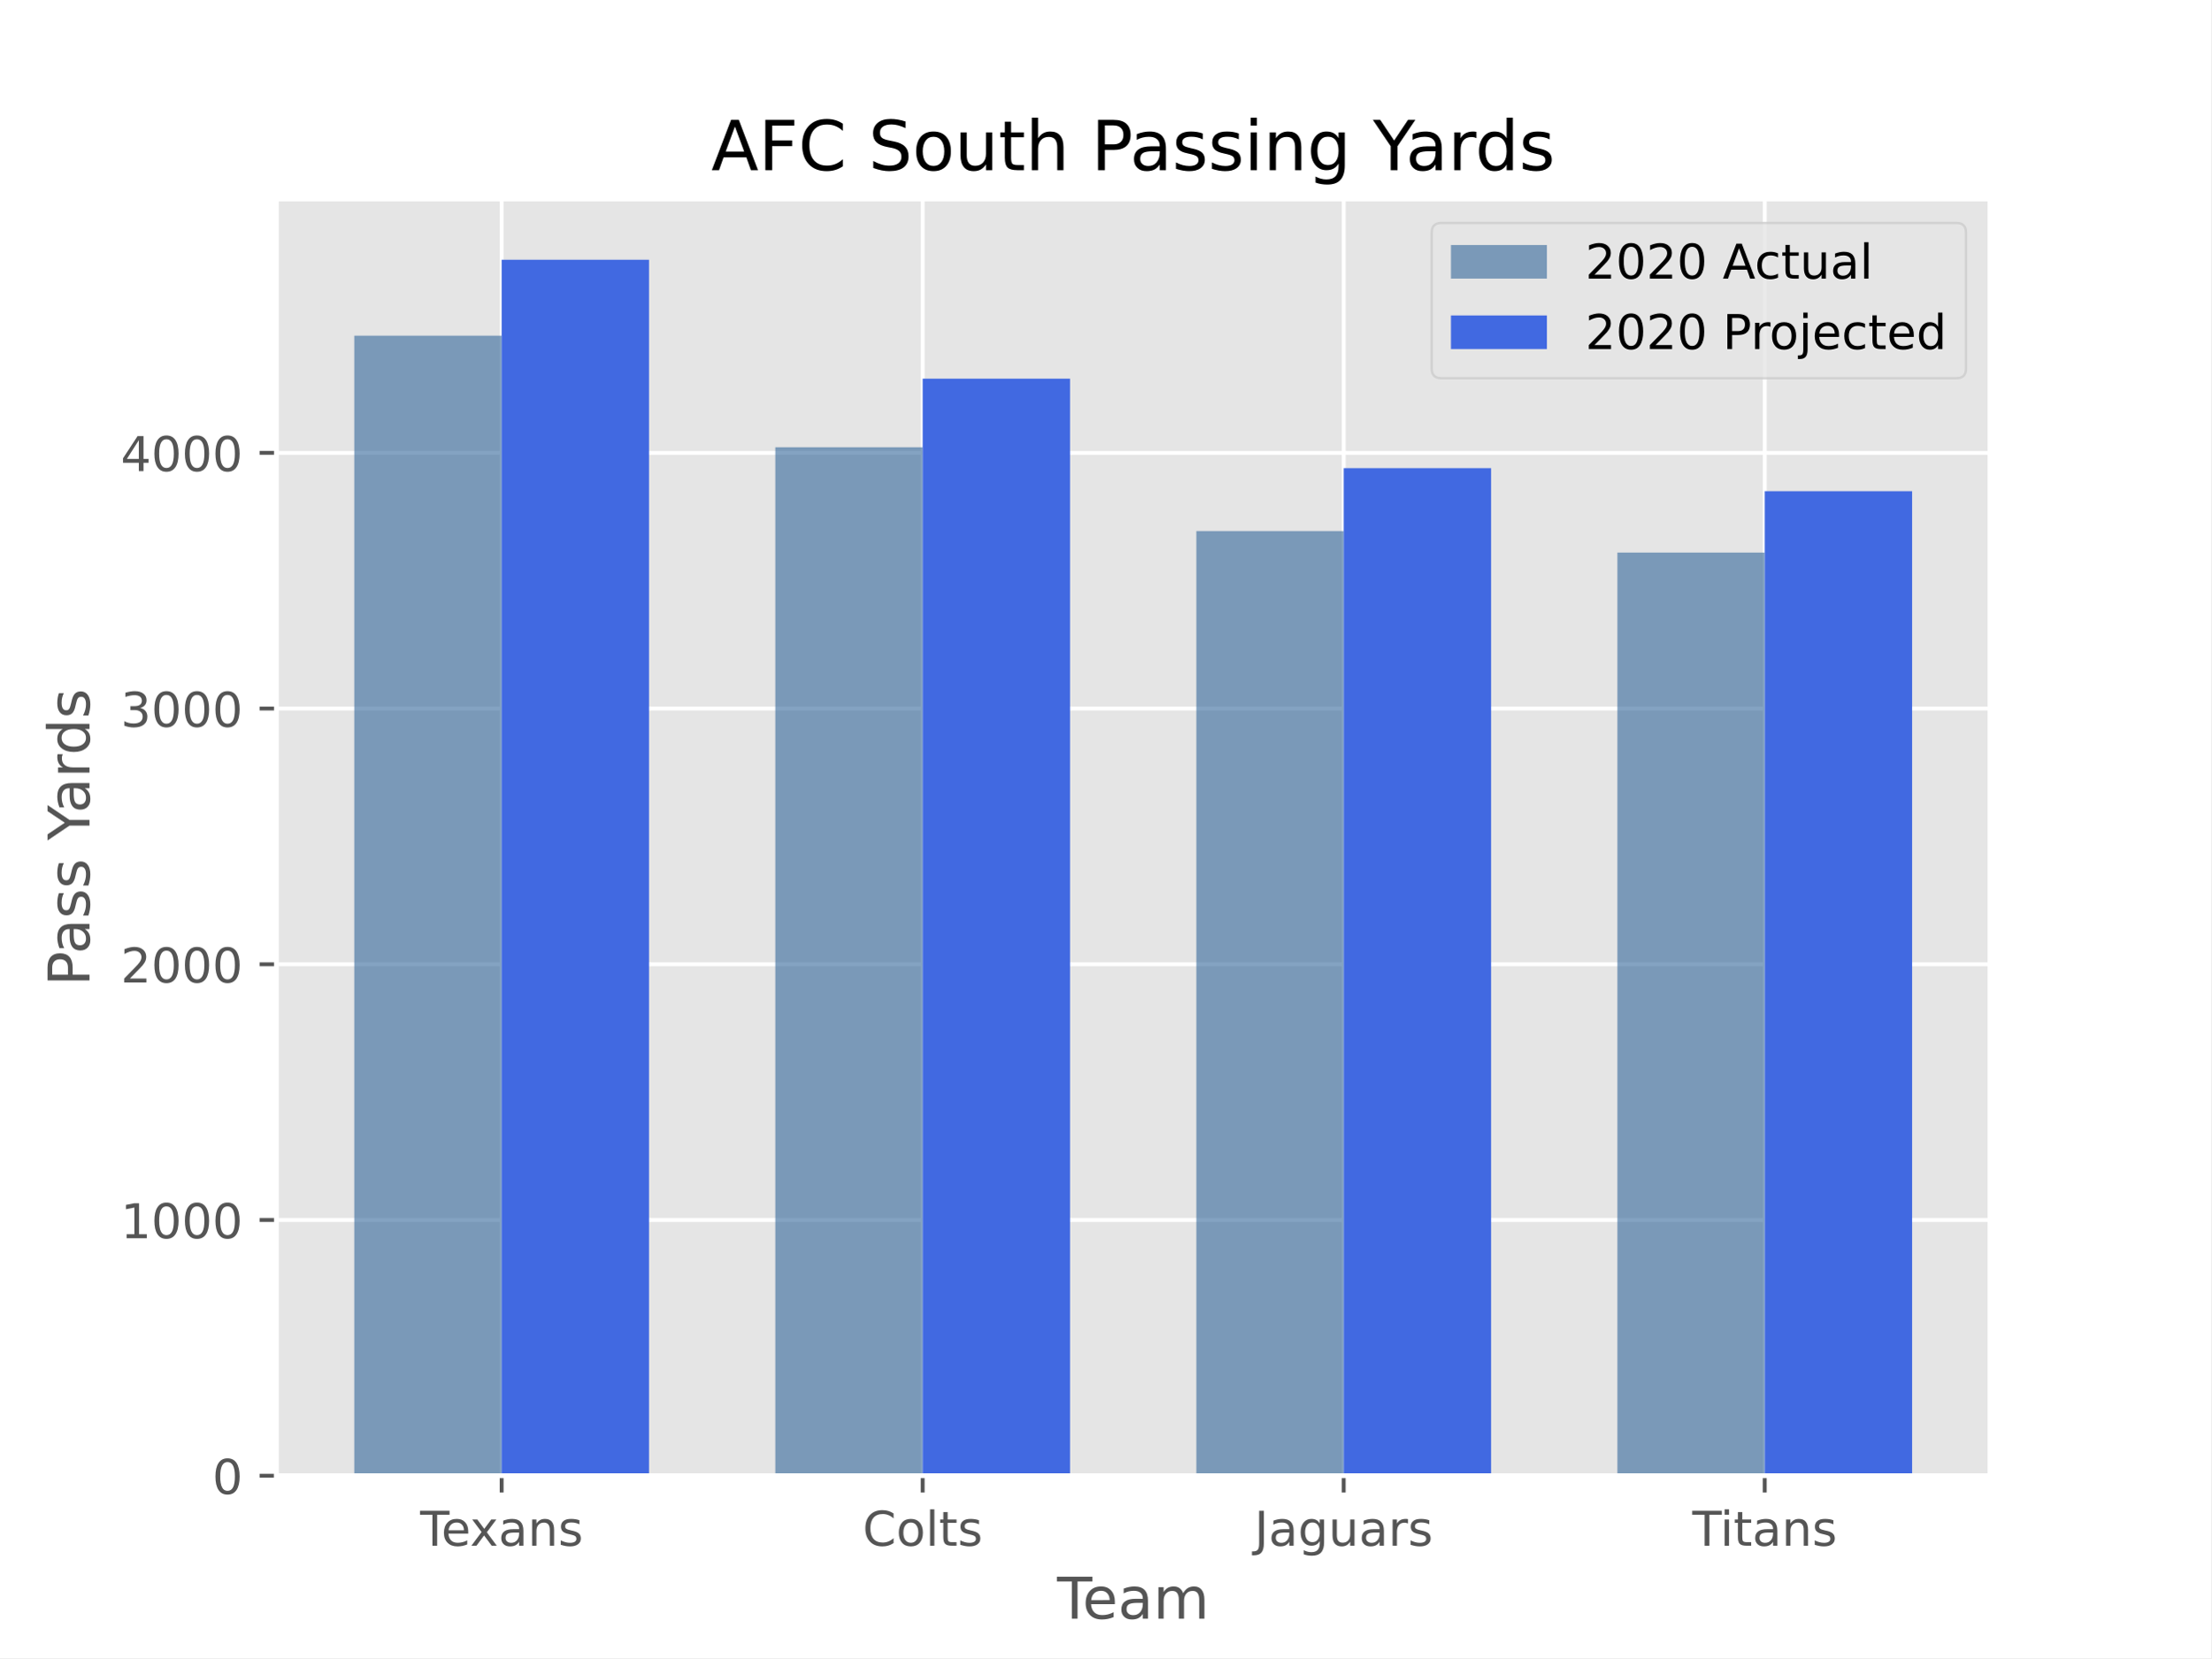
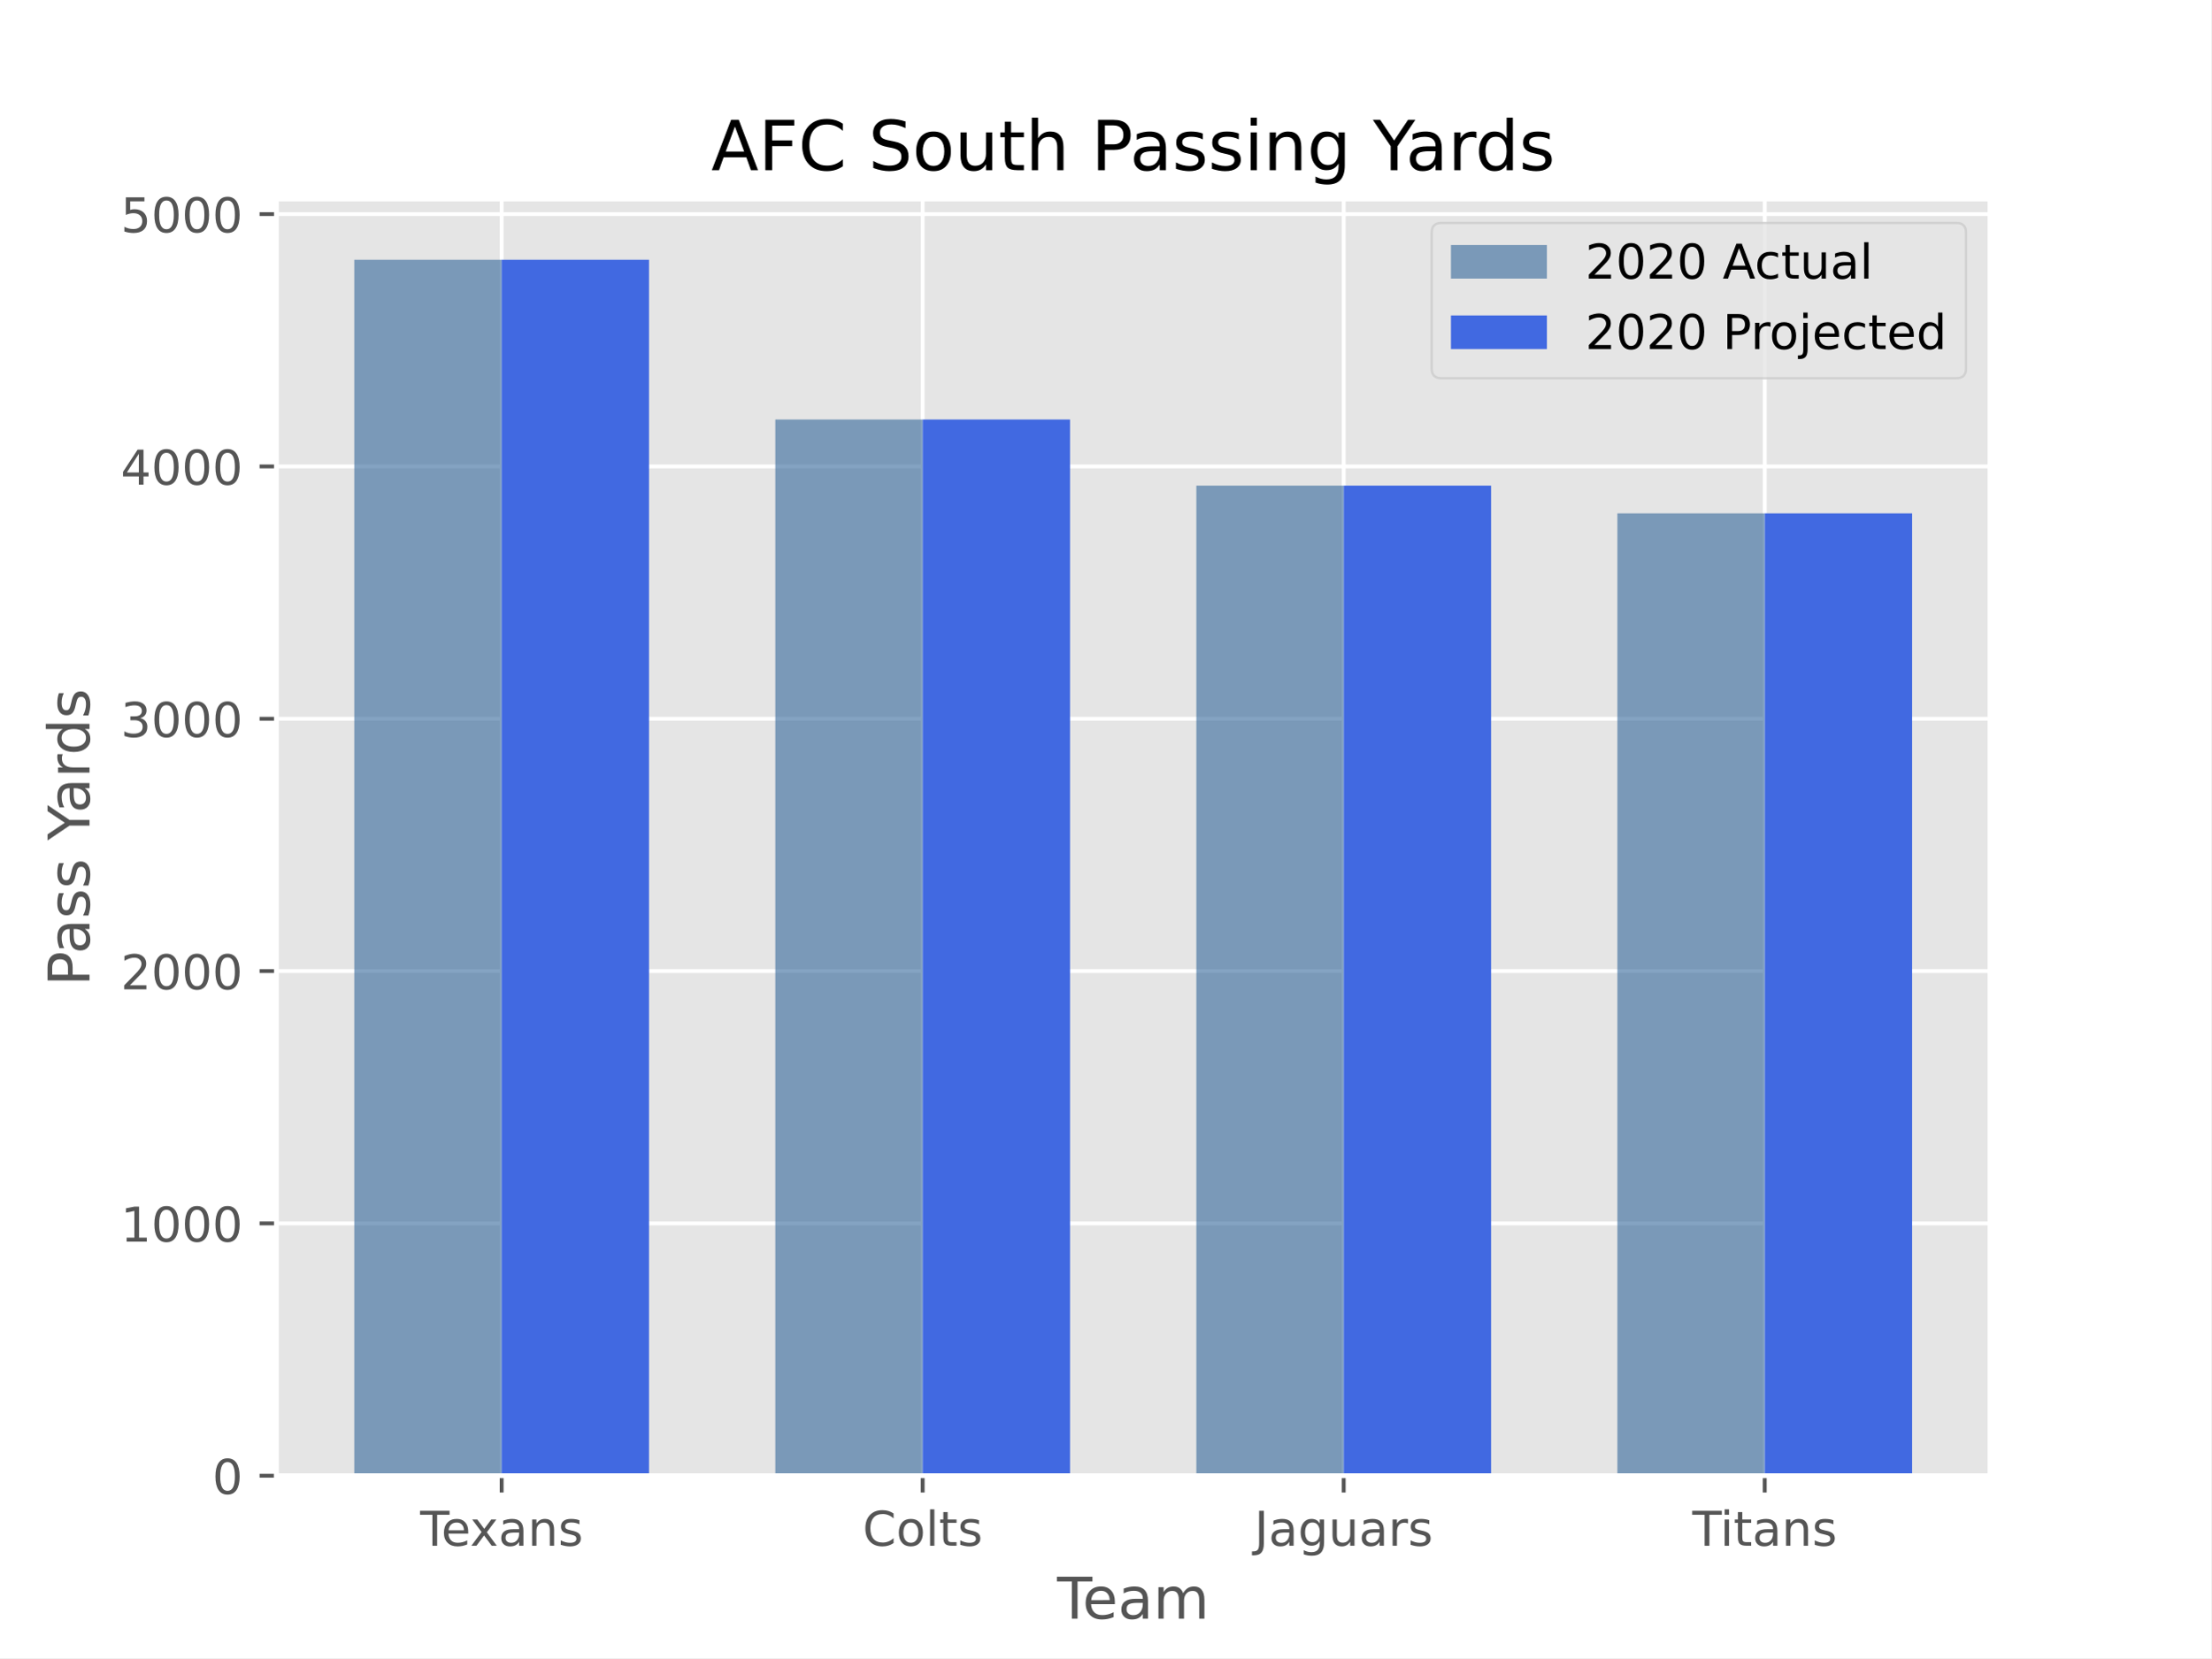
<svg xmlns="http://www.w3.org/2000/svg" xmlns:xlink="http://www.w3.org/1999/xlink" height="345.6pt" version="1.1" viewBox="0 0 460.8 345.6" width="460.8pt">
  <defs>
    <style type="text/css">*{stroke-linecap:butt;stroke-linejoin:round;}</style>
  </defs>
  <g id="figure_1">
    <g id="patch_1">
      <path d="M 0 345.6  L 460.8 345.6  L 460.8 0  L 0 0  z " style="fill:#ffffff;" />
    </g>
    <g id="axes_1">
      <g id="patch_2">
        <path d="M 57.6 307.584  L 414.72 307.584  L 414.72 41.472  L 57.6 41.472  z " style="fill:#e5e5e5;" />
      </g>
      <g id="matplotlib.axis_1">
        <g id="xtick_1">
          <g id="line2d_1">
-             <path clip-path="url(#pc37e75ff51)" d="M 104.543 307.584  L 104.543 41.472  " style="fill:none;stroke:#ffffff;stroke-linecap:square;stroke-width:0.8;" />
+             <path clip-path="url(#pce97874215)" d="M 104.543 307.584  L 104.543 41.472  " style="fill:none;stroke:#ffffff;stroke-linecap:square;stroke-width:0.8;" />
          </g>
          <g id="line2d_2">
            <defs>
-               <path d="M 0 0  L 0 3.5  " id="m48985dc9bf" style="stroke:#555555;stroke-width:0.8;" />
-             </defs>
-             <g>
-               <use style="fill:#555555;stroke:#555555;stroke-width:0.8;" x="104.543" xlink:href="#m48985dc9bf" y="307.584" />
+               <path d="M 0 0  L 0 3.5  " id="m1708b706c2" style="stroke:#555555;stroke-width:0.8;" />
+             </defs>
+             <g>
+               <use style="fill:#555555;stroke:#555555;stroke-width:0.8;" x="104.543" xlink:href="#m1708b706c2" y="307.584" />
            </g>
          </g>
          <g id="text_1">
            <g style="fill:#555555;" transform="translate(87.55345 322.1824)scale(0.1 -0.1)">
              <defs>
                <path d="M -0.297 72.906  L 61.375 72.906  L 61.375 64.594  L 35.5 64.594  L 35.5 0  L 25.594 0  L 25.594 64.594  L -0.297 64.594  z " id="DejaVuSans-84" />
                <path d="M 56.203 29.594  L 56.203 25.203  L 14.891 25.203  Q 15.484 15.922 20.484 11.062  Q 25.484 6.203 34.422 6.203  Q 39.594 6.203 44.453 7.469  Q 49.312 8.734 54.109 11.281  L 54.109 2.781  Q 49.266 0.734 44.188 -0.344  Q 39.109 -1.422 33.891 -1.422  Q 20.797 -1.422 13.156 6.188  Q 5.516 13.812 5.516 26.812  Q 5.516 40.234 12.766 48.109  Q 20.016 56 32.328 56  Q 43.359 56 49.781 48.891  Q 56.203 41.797 56.203 29.594  z M 47.219 32.234  Q 47.125 39.594 43.094 43.984  Q 39.062 48.391 32.422 48.391  Q 24.906 48.391 20.391 44.141  Q 15.875 39.891 15.188 32.172  z " id="DejaVuSans-101" />
                <path d="M 54.891 54.688  L 35.109 28.078  L 55.906 0  L 45.312 0  L 29.391 21.484  L 13.484 0  L 2.875 0  L 24.125 28.609  L 4.688 54.688  L 15.281 54.688  L 29.781 35.203  L 44.281 54.688  z " id="DejaVuSans-120" />
                <path d="M 34.281 27.484  Q 23.391 27.484 19.188 25  Q 14.984 22.516 14.984 16.5  Q 14.984 11.719 18.141 8.906  Q 21.297 6.109 26.703 6.109  Q 34.188 6.109 38.703 11.406  Q 43.219 16.703 43.219 25.484  L 43.219 27.484  z M 52.203 31.203  L 52.203 0  L 43.219 0  L 43.219 8.297  Q 40.141 3.328 35.547 0.953  Q 30.953 -1.422 24.312 -1.422  Q 15.922 -1.422 10.953 3.297  Q 6 8.016 6 15.922  Q 6 25.141 12.172 29.828  Q 18.359 34.516 30.609 34.516  L 43.219 34.516  L 43.219 35.406  Q 43.219 41.609 39.141 45  Q 35.062 48.391 27.688 48.391  Q 23 48.391 18.547 47.266  Q 14.109 46.141 10.016 43.891  L 10.016 52.203  Q 14.938 54.109 19.578 55.047  Q 24.219 56 28.609 56  Q 40.484 56 46.344 49.844  Q 52.203 43.703 52.203 31.203  z " id="DejaVuSans-97" />
                <path d="M 54.891 33.016  L 54.891 0  L 45.906 0  L 45.906 32.719  Q 45.906 40.484 42.875 44.328  Q 39.844 48.188 33.797 48.188  Q 26.516 48.188 22.312 43.547  Q 18.109 38.922 18.109 30.906  L 18.109 0  L 9.078 0  L 9.078 54.688  L 18.109 54.688  L 18.109 46.188  Q 21.344 51.125 25.703 53.562  Q 30.078 56 35.797 56  Q 45.219 56 50.047 50.172  Q 54.891 44.344 54.891 33.016  z " id="DejaVuSans-110" />
                <path d="M 44.281 53.078  L 44.281 44.578  Q 40.484 46.531 36.375 47.5  Q 32.281 48.484 27.875 48.484  Q 21.188 48.484 17.844 46.438  Q 14.5 44.391 14.5 40.281  Q 14.5 37.156 16.891 35.375  Q 19.281 33.594 26.516 31.984  L 29.594 31.297  Q 39.156 29.25 43.188 25.516  Q 47.219 21.781 47.219 15.094  Q 47.219 7.469 41.188 3.016  Q 35.156 -1.422 24.609 -1.422  Q 20.219 -1.422 15.453 -0.562  Q 10.688 0.297 5.422 2  L 5.422 11.281  Q 10.406 8.688 15.234 7.391  Q 20.062 6.109 24.812 6.109  Q 31.156 6.109 34.562 8.281  Q 37.984 10.453 37.984 14.406  Q 37.984 18.062 35.516 20.016  Q 33.062 21.969 24.703 23.781  L 21.578 24.516  Q 13.234 26.266 9.516 29.906  Q 5.812 33.547 5.812 39.891  Q 5.812 47.609 11.281 51.797  Q 16.75 56 26.812 56  Q 31.781 56 36.172 55.266  Q 40.578 54.547 44.281 53.078  z " id="DejaVuSans-115" />
              </defs>
              <use xlink:href="#DejaVuSans-84" />
              <use x="44.084" xlink:href="#DejaVuSans-101" />
              <use x="103.857" xlink:href="#DejaVuSans-120" />
              <use x="163.037" xlink:href="#DejaVuSans-97" />
              <use x="224.316" xlink:href="#DejaVuSans-110" />
              <use x="287.695" xlink:href="#DejaVuSans-115" />
            </g>
          </g>
        </g>
        <g id="xtick_2">
          <g id="line2d_3">
-             <path clip-path="url(#pc37e75ff51)" d="M 192.288 307.584  L 192.288 41.472  " style="fill:none;stroke:#ffffff;stroke-linecap:square;stroke-width:0.8;" />
+             <path clip-path="url(#pce97874215)" d="M 192.288 307.584  L 192.288 41.472  " style="fill:none;stroke:#ffffff;stroke-linecap:square;stroke-width:0.8;" />
          </g>
          <g id="line2d_4">
            <g>
-               <use style="fill:#555555;stroke:#555555;stroke-width:0.8;" x="192.288" xlink:href="#m48985dc9bf" y="307.584" />
+               <use style="fill:#555555;stroke:#555555;stroke-width:0.8;" x="192.288" xlink:href="#m1708b706c2" y="307.584" />
            </g>
          </g>
          <g id="text_2">
            <g style="fill:#555555;" transform="translate(179.7831 322.1824)scale(0.1 -0.1)">
              <defs>
                <path d="M 64.406 67.281  L 64.406 56.891  Q 59.422 61.531 53.781 63.812  Q 48.141 66.109 41.797 66.109  Q 29.297 66.109 22.656 58.469  Q 16.016 50.828 16.016 36.375  Q 16.016 21.969 22.656 14.328  Q 29.297 6.688 41.797 6.688  Q 48.141 6.688 53.781 8.984  Q 59.422 11.281 64.406 15.922  L 64.406 5.609  Q 59.234 2.094 53.438 0.328  Q 47.656 -1.422 41.219 -1.422  Q 24.656 -1.422 15.125 8.703  Q 5.609 18.844 5.609 36.375  Q 5.609 53.953 15.125 64.078  Q 24.656 74.219 41.219 74.219  Q 47.75 74.219 53.531 72.484  Q 59.328 70.75 64.406 67.281  z " id="DejaVuSans-67" />
                <path d="M 30.609 48.391  Q 23.391 48.391 19.188 42.75  Q 14.984 37.109 14.984 27.297  Q 14.984 17.484 19.156 11.844  Q 23.344 6.203 30.609 6.203  Q 37.797 6.203 41.984 11.859  Q 46.188 17.531 46.188 27.297  Q 46.188 37.016 41.984 42.703  Q 37.797 48.391 30.609 48.391  z M 30.609 56  Q 42.328 56 49.016 48.375  Q 55.719 40.766 55.719 27.297  Q 55.719 13.875 49.016 6.219  Q 42.328 -1.422 30.609 -1.422  Q 18.844 -1.422 12.172 6.219  Q 5.516 13.875 5.516 27.297  Q 5.516 40.766 12.172 48.375  Q 18.844 56 30.609 56  z " id="DejaVuSans-111" />
                <path d="M 9.422 75.984  L 18.406 75.984  L 18.406 0  L 9.422 0  z " id="DejaVuSans-108" />
                <path d="M 18.312 70.219  L 18.312 54.688  L 36.812 54.688  L 36.812 47.703  L 18.312 47.703  L 18.312 18.016  Q 18.312 11.328 20.141 9.422  Q 21.969 7.516 27.594 7.516  L 36.812 7.516  L 36.812 0  L 27.594 0  Q 17.188 0 13.234 3.875  Q 9.281 7.766 9.281 18.016  L 9.281 47.703  L 2.688 47.703  L 2.688 54.688  L 9.281 54.688  L 9.281 70.219  z " id="DejaVuSans-116" />
              </defs>
              <use xlink:href="#DejaVuSans-67" />
              <use x="69.824" xlink:href="#DejaVuSans-111" />
              <use x="131.006" xlink:href="#DejaVuSans-108" />
              <use x="158.789" xlink:href="#DejaVuSans-116" />
              <use x="197.998" xlink:href="#DejaVuSans-115" />
            </g>
          </g>
        </g>
        <g id="xtick_3">
          <g id="line2d_5">
-             <path clip-path="url(#pc37e75ff51)" d="M 280.032 307.584  L 280.032 41.472  " style="fill:none;stroke:#ffffff;stroke-linecap:square;stroke-width:0.8;" />
+             <path clip-path="url(#pce97874215)" d="M 280.032 307.584  L 280.032 41.472  " style="fill:none;stroke:#ffffff;stroke-linecap:square;stroke-width:0.8;" />
          </g>
          <g id="line2d_6">
            <g>
-               <use style="fill:#555555;stroke:#555555;stroke-width:0.8;" x="280.032" xlink:href="#m48985dc9bf" y="307.584" />
+               <use style="fill:#555555;stroke:#555555;stroke-width:0.8;" x="280.032" xlink:href="#m1708b706c2" y="307.584" />
            </g>
          </g>
          <g id="text_3">
            <g style="fill:#555555;" transform="translate(261.426 322.1824)scale(0.1 -0.1)">
              <defs>
                <path d="M 9.812 72.906  L 19.672 72.906  L 19.672 5.078  Q 19.672 -8.109 14.672 -14.062  Q 9.672 -20.016 -1.422 -20.016  L -5.172 -20.016  L -5.172 -11.719  L -2.094 -11.719  Q 4.438 -11.719 7.125 -8.047  Q 9.812 -4.391 9.812 5.078  z " id="DejaVuSans-74" />
                <path d="M 45.406 27.984  Q 45.406 37.75 41.375 43.109  Q 37.359 48.484 30.078 48.484  Q 22.859 48.484 18.828 43.109  Q 14.797 37.75 14.797 27.984  Q 14.797 18.266 18.828 12.891  Q 22.859 7.516 30.078 7.516  Q 37.359 7.516 41.375 12.891  Q 45.406 18.266 45.406 27.984  z M 54.391 6.781  Q 54.391 -7.172 48.188 -13.984  Q 42 -20.797 29.203 -20.797  Q 24.469 -20.797 20.266 -20.094  Q 16.062 -19.391 12.109 -17.922  L 12.109 -9.188  Q 16.062 -11.328 19.922 -12.344  Q 23.781 -13.375 27.781 -13.375  Q 36.625 -13.375 41.016 -8.766  Q 45.406 -4.156 45.406 5.172  L 45.406 9.625  Q 42.625 4.781 38.281 2.391  Q 33.938 0 27.875 0  Q 17.828 0 11.672 7.656  Q 5.516 15.328 5.516 27.984  Q 5.516 40.672 11.672 48.328  Q 17.828 56 27.875 56  Q 33.938 56 38.281 53.609  Q 42.625 51.219 45.406 46.391  L 45.406 54.688  L 54.391 54.688  z " id="DejaVuSans-103" />
                <path d="M 8.5 21.578  L 8.5 54.688  L 17.484 54.688  L 17.484 21.922  Q 17.484 14.156 20.5 10.266  Q 23.531 6.391 29.594 6.391  Q 36.859 6.391 41.078 11.031  Q 45.312 15.672 45.312 23.688  L 45.312 54.688  L 54.297 54.688  L 54.297 0  L 45.312 0  L 45.312 8.406  Q 42.047 3.422 37.719 1  Q 33.406 -1.422 27.688 -1.422  Q 18.266 -1.422 13.375 4.438  Q 8.5 10.297 8.5 21.578  z M 31.109 56  z " id="DejaVuSans-117" />
                <path d="M 41.109 46.297  Q 39.594 47.172 37.812 47.578  Q 36.031 48 33.891 48  Q 26.266 48 22.188 43.047  Q 18.109 38.094 18.109 28.812  L 18.109 0  L 9.078 0  L 9.078 54.688  L 18.109 54.688  L 18.109 46.188  Q 20.953 51.172 25.484 53.578  Q 30.031 56 36.531 56  Q 37.453 56 38.578 55.875  Q 39.703 55.766 41.062 55.516  z " id="DejaVuSans-114" />
              </defs>
              <use xlink:href="#DejaVuSans-74" />
              <use x="29.492" xlink:href="#DejaVuSans-97" />
              <use x="90.771" xlink:href="#DejaVuSans-103" />
              <use x="154.248" xlink:href="#DejaVuSans-117" />
              <use x="217.627" xlink:href="#DejaVuSans-97" />
              <use x="278.906" xlink:href="#DejaVuSans-114" />
              <use x="320.02" xlink:href="#DejaVuSans-115" />
            </g>
          </g>
        </g>
        <g id="xtick_4">
          <g id="line2d_7">
-             <path clip-path="url(#pc37e75ff51)" d="M 367.777 307.584  L 367.777 41.472  " style="fill:none;stroke:#ffffff;stroke-linecap:square;stroke-width:0.8;" />
+             <path clip-path="url(#pce97874215)" d="M 367.777 307.584  L 367.777 41.472  " style="fill:none;stroke:#ffffff;stroke-linecap:square;stroke-width:0.8;" />
          </g>
          <g id="line2d_8">
            <g>
-               <use style="fill:#555555;stroke:#555555;stroke-width:0.8;" x="367.777" xlink:href="#m48985dc9bf" y="307.584" />
+               <use style="fill:#555555;stroke:#555555;stroke-width:0.8;" x="367.777" xlink:href="#m1708b706c2" y="307.584" />
            </g>
          </g>
          <g id="text_4">
            <g style="fill:#555555;" transform="translate(352.6923 322.1824)scale(0.1 -0.1)">
              <defs>
                <path d="M 9.422 54.688  L 18.406 54.688  L 18.406 0  L 9.422 0  z M 9.422 75.984  L 18.406 75.984  L 18.406 64.594  L 9.422 64.594  z " id="DejaVuSans-105" />
              </defs>
              <use xlink:href="#DejaVuSans-84" />
              <use x="57.959" xlink:href="#DejaVuSans-105" />
              <use x="85.742" xlink:href="#DejaVuSans-116" />
              <use x="124.951" xlink:href="#DejaVuSans-97" />
              <use x="186.23" xlink:href="#DejaVuSans-110" />
              <use x="249.609" xlink:href="#DejaVuSans-115" />
            </g>
          </g>
        </g>
        <g id="text_5">
          <g style="fill:#555555;" transform="translate(220.3022 337.3802)scale(0.12 -0.12)">
            <defs>
              <path d="M 52 44.188  Q 55.375 50.25 60.062 53.125  Q 64.75 56 71.094 56  Q 79.641 56 84.281 50.016  Q 88.922 44.047 88.922 33.016  L 88.922 0  L 79.891 0  L 79.891 32.719  Q 79.891 40.578 77.094 44.375  Q 74.312 48.188 68.609 48.188  Q 61.625 48.188 57.562 43.547  Q 53.516 38.922 53.516 30.906  L 53.516 0  L 44.484 0  L 44.484 32.719  Q 44.484 40.625 41.703 44.406  Q 38.922 48.188 33.109 48.188  Q 26.219 48.188 22.156 43.531  Q 18.109 38.875 18.109 30.906  L 18.109 0  L 9.078 0  L 9.078 54.688  L 18.109 54.688  L 18.109 46.188  Q 21.188 51.219 25.484 53.609  Q 29.781 56 35.688 56  Q 41.656 56 45.828 52.969  Q 50 49.953 52 44.188  z " id="DejaVuSans-109" />
            </defs>
            <use xlink:href="#DejaVuSans-84" />
            <use x="44.084" xlink:href="#DejaVuSans-101" />
            <use x="105.607" xlink:href="#DejaVuSans-97" />
            <use x="166.887" xlink:href="#DejaVuSans-109" />
          </g>
        </g>
      </g>
      <g id="matplotlib.axis_2">
        <g id="ytick_1">
          <g id="line2d_9">
-             <path clip-path="url(#pc37e75ff51)" d="M 57.6 307.584  L 414.72 307.584  " style="fill:none;stroke:#ffffff;stroke-linecap:square;stroke-width:0.8;" />
+             <path clip-path="url(#pce97874215)" d="M 57.6 307.584  L 414.72 307.584  " style="fill:none;stroke:#ffffff;stroke-linecap:square;stroke-width:0.8;" />
          </g>
          <g id="line2d_10">
            <defs>
-               <path d="M 0 0  L -3.5 0  " id="m51a5186773" style="stroke:#555555;stroke-width:0.8;" />
-             </defs>
-             <g>
-               <use style="fill:#555555;stroke:#555555;stroke-width:0.8;" x="57.6" xlink:href="#m51a5186773" y="307.584" />
+               <path d="M 0 0  L -3.5 0  " id="m9a951beae0" style="stroke:#555555;stroke-width:0.8;" />
+             </defs>
+             <g>
+               <use style="fill:#555555;stroke:#555555;stroke-width:0.8;" x="57.6" xlink:href="#m9a951beae0" y="307.584" />
            </g>
          </g>
          <g id="text_6">
            <g style="fill:#555555;" transform="translate(44.2375 311.3832)scale(0.1 -0.1)">
              <defs>
                <path d="M 31.781 66.406  Q 24.172 66.406 20.328 58.906  Q 16.5 51.422 16.5 36.375  Q 16.5 21.391 20.328 13.891  Q 24.172 6.391 31.781 6.391  Q 39.453 6.391 43.281 13.891  Q 47.125 21.391 47.125 36.375  Q 47.125 51.422 43.281 58.906  Q 39.453 66.406 31.781 66.406  z M 31.781 74.219  Q 44.047 74.219 50.516 64.516  Q 56.984 54.828 56.984 36.375  Q 56.984 17.969 50.516 8.266  Q 44.047 -1.422 31.781 -1.422  Q 19.531 -1.422 13.062 8.266  Q 6.594 17.969 6.594 36.375  Q 6.594 54.828 13.062 64.516  Q 19.531 74.219 31.781 74.219  z " id="DejaVuSans-48" />
              </defs>
              <use xlink:href="#DejaVuSans-48" />
            </g>
          </g>
        </g>
        <g id="ytick_2">
          <g id="line2d_11">
-             <path clip-path="url(#pc37e75ff51)" d="M 57.6 254.284  L 414.72 254.284  " style="fill:none;stroke:#ffffff;stroke-linecap:square;stroke-width:0.8;" />
+             <path clip-path="url(#pce97874215)" d="M 57.6 254.992  L 414.72 254.992  " style="fill:none;stroke:#ffffff;stroke-linecap:square;stroke-width:0.8;" />
          </g>
          <g id="line2d_12">
            <g>
-               <use style="fill:#555555;stroke:#555555;stroke-width:0.8;" x="57.6" xlink:href="#m51a5186773" y="254.284" />
+               <use style="fill:#555555;stroke:#555555;stroke-width:0.8;" x="57.6" xlink:href="#m9a951beae0" y="254.992" />
            </g>
          </g>
          <g id="text_7">
-             <g style="fill:#555555;" transform="translate(25.15 258.0835)scale(0.1 -0.1)">
+             <g style="fill:#555555;" transform="translate(25.15 258.7914)scale(0.1 -0.1)">
              <defs>
                <path d="M 12.406 8.297  L 28.516 8.297  L 28.516 63.922  L 10.984 60.406  L 10.984 69.391  L 28.422 72.906  L 38.281 72.906  L 38.281 8.297  L 54.391 8.297  L 54.391 0  L 12.406 0  z " id="DejaVuSans-49" />
              </defs>
              <use xlink:href="#DejaVuSans-49" />
              <use x="63.623" xlink:href="#DejaVuSans-48" />
              <use x="127.246" xlink:href="#DejaVuSans-48" />
              <use x="190.869" xlink:href="#DejaVuSans-48" />
            </g>
          </g>
        </g>
        <g id="ytick_3">
          <g id="line2d_13">
-             <path clip-path="url(#pc37e75ff51)" d="M 57.6 200.985  L 414.72 200.985  " style="fill:none;stroke:#ffffff;stroke-linecap:square;stroke-width:0.8;" />
+             <path clip-path="url(#pce97874215)" d="M 57.6 202.4  L 414.72 202.4  " style="fill:none;stroke:#ffffff;stroke-linecap:square;stroke-width:0.8;" />
          </g>
          <g id="line2d_14">
            <g>
-               <use style="fill:#555555;stroke:#555555;stroke-width:0.8;" x="57.6" xlink:href="#m51a5186773" y="200.985" />
+               <use style="fill:#555555;stroke:#555555;stroke-width:0.8;" x="57.6" xlink:href="#m9a951beae0" y="202.4" />
            </g>
          </g>
          <g id="text_8">
-             <g style="fill:#555555;" transform="translate(25.15 204.7839)scale(0.1 -0.1)">
+             <g style="fill:#555555;" transform="translate(25.15 206.1996)scale(0.1 -0.1)">
              <defs>
                <path d="M 19.188 8.297  L 53.609 8.297  L 53.609 0  L 7.328 0  L 7.328 8.297  Q 12.938 14.109 22.625 23.891  Q 32.328 33.688 34.812 36.531  Q 39.547 41.844 41.422 45.531  Q 43.312 49.219 43.312 52.781  Q 43.312 58.594 39.234 62.25  Q 35.156 65.922 28.609 65.922  Q 23.969 65.922 18.812 64.312  Q 13.672 62.703 7.812 59.422  L 7.812 69.391  Q 13.766 71.781 18.938 73  Q 24.125 74.219 28.422 74.219  Q 39.75 74.219 46.484 68.547  Q 53.219 62.891 53.219 53.422  Q 53.219 48.922 51.531 44.891  Q 49.859 40.875 45.406 35.406  Q 44.188 33.984 37.641 27.219  Q 31.109 20.453 19.188 8.297  z " id="DejaVuSans-50" />
              </defs>
              <use xlink:href="#DejaVuSans-50" />
              <use x="63.623" xlink:href="#DejaVuSans-48" />
              <use x="127.246" xlink:href="#DejaVuSans-48" />
              <use x="190.869" xlink:href="#DejaVuSans-48" />
            </g>
          </g>
        </g>
        <g id="ytick_4">
          <g id="line2d_15">
-             <path clip-path="url(#pc37e75ff51)" d="M 57.6 147.685  L 414.72 147.685  " style="fill:none;stroke:#ffffff;stroke-linecap:square;stroke-width:0.8;" />
+             <path clip-path="url(#pce97874215)" d="M 57.6 149.809  L 414.72 149.809  " style="fill:none;stroke:#ffffff;stroke-linecap:square;stroke-width:0.8;" />
          </g>
          <g id="line2d_16">
            <g>
-               <use style="fill:#555555;stroke:#555555;stroke-width:0.8;" x="57.6" xlink:href="#m51a5186773" y="147.685" />
+               <use style="fill:#555555;stroke:#555555;stroke-width:0.8;" x="57.6" xlink:href="#m9a951beae0" y="149.809" />
            </g>
          </g>
          <g id="text_9">
-             <g style="fill:#555555;" transform="translate(25.15 151.4842)scale(0.1 -0.1)">
+             <g style="fill:#555555;" transform="translate(25.15 153.6077)scale(0.1 -0.1)">
              <defs>
                <path d="M 40.578 39.312  Q 47.656 37.797 51.625 33  Q 55.609 28.219 55.609 21.188  Q 55.609 10.406 48.188 4.484  Q 40.766 -1.422 27.094 -1.422  Q 22.516 -1.422 17.656 -0.516  Q 12.797 0.391 7.625 2.203  L 7.625 11.719  Q 11.719 9.328 16.594 8.109  Q 21.484 6.891 26.812 6.891  Q 36.078 6.891 40.938 10.547  Q 45.797 14.203 45.797 21.188  Q 45.797 27.641 41.281 31.266  Q 36.766 34.906 28.719 34.906  L 20.219 34.906  L 20.219 43.016  L 29.109 43.016  Q 36.375 43.016 40.234 45.922  Q 44.094 48.828 44.094 54.297  Q 44.094 59.906 40.109 62.906  Q 36.141 65.922 28.719 65.922  Q 24.656 65.922 20.016 65.031  Q 15.375 64.156 9.812 62.312  L 9.812 71.094  Q 15.438 72.656 20.344 73.438  Q 25.25 74.219 29.594 74.219  Q 40.828 74.219 47.359 69.109  Q 53.906 64.016 53.906 55.328  Q 53.906 49.266 50.438 45.094  Q 46.969 40.922 40.578 39.312  z " id="DejaVuSans-51" />
              </defs>
              <use xlink:href="#DejaVuSans-51" />
              <use x="63.623" xlink:href="#DejaVuSans-48" />
              <use x="127.246" xlink:href="#DejaVuSans-48" />
              <use x="190.869" xlink:href="#DejaVuSans-48" />
            </g>
          </g>
        </g>
        <g id="ytick_5">
          <g id="line2d_17">
-             <path clip-path="url(#pc37e75ff51)" d="M 57.6 94.385  L 414.72 94.385  " style="fill:none;stroke:#ffffff;stroke-linecap:square;stroke-width:0.8;" />
+             <path clip-path="url(#pce97874215)" d="M 57.6 97.217  L 414.72 97.217  " style="fill:none;stroke:#ffffff;stroke-linecap:square;stroke-width:0.8;" />
          </g>
          <g id="line2d_18">
            <g>
-               <use style="fill:#555555;stroke:#555555;stroke-width:0.8;" x="57.6" xlink:href="#m51a5186773" y="94.385" />
+               <use style="fill:#555555;stroke:#555555;stroke-width:0.8;" x="57.6" xlink:href="#m9a951beae0" y="97.217" />
            </g>
          </g>
          <g id="text_10">
-             <g style="fill:#555555;" transform="translate(25.15 98.18448)scale(0.1 -0.1)">
+             <g style="fill:#555555;" transform="translate(25.15 101.0159)scale(0.1 -0.1)">
              <defs>
                <path d="M 37.797 64.312  L 12.891 25.391  L 37.797 25.391  z M 35.203 72.906  L 47.609 72.906  L 47.609 25.391  L 58.016 25.391  L 58.016 17.188  L 47.609 17.188  L 47.609 0  L 37.797 0  L 37.797 17.188  L 4.891 17.188  L 4.891 26.703  z " id="DejaVuSans-52" />
              </defs>
              <use xlink:href="#DejaVuSans-52" />
              <use x="63.623" xlink:href="#DejaVuSans-48" />
              <use x="127.246" xlink:href="#DejaVuSans-48" />
              <use x="190.869" xlink:href="#DejaVuSans-48" />
            </g>
          </g>
        </g>
-         <g id="text_11">
+         <g id="ytick_6">
+           <g id="line2d_19">
+             <path clip-path="url(#pce97874215)" d="M 57.6 44.625  L 414.72 44.625  " style="fill:none;stroke:#ffffff;stroke-linecap:square;stroke-width:0.8;" />
+           </g>
+           <g id="line2d_20">
+             <g>
+               <use style="fill:#555555;stroke:#555555;stroke-width:0.8;" x="57.6" xlink:href="#m9a951beae0" y="44.625" />
+             </g>
+           </g>
+           <g id="text_11">
+             <g style="fill:#555555;" transform="translate(25.15 48.4241)scale(0.1 -0.1)">
+               <defs>
+                 <path d="M 10.797 72.906  L 49.516 72.906  L 49.516 64.594  L 19.828 64.594  L 19.828 46.734  Q 21.969 47.469 24.109 47.828  Q 26.266 48.188 28.422 48.188  Q 40.625 48.188 47.75 41.5  Q 54.891 34.812 54.891 23.391  Q 54.891 11.625 47.562 5.094  Q 40.234 -1.422 26.906 -1.422  Q 22.312 -1.422 17.547 -0.641  Q 12.797 0.141 7.719 1.703  L 7.719 11.625  Q 12.109 9.234 16.797 8.062  Q 21.484 6.891 26.703 6.891  Q 35.156 6.891 40.078 11.328  Q 45.016 15.766 45.016 23.391  Q 45.016 31 40.078 35.438  Q 35.156 39.891 26.703 39.891  Q 22.75 39.891 18.812 39.016  Q 14.891 38.141 10.797 36.281  z " id="DejaVuSans-53" />
+               </defs>
+               <use xlink:href="#DejaVuSans-53" />
+               <use x="63.623" xlink:href="#DejaVuSans-48" />
+               <use x="127.246" xlink:href="#DejaVuSans-48" />
+               <use x="190.869" xlink:href="#DejaVuSans-48" />
+             </g>
+           </g>
+         </g>
+         <g id="text_12">
          <g style="fill:#555555;" transform="translate(18.65438 205.5236)rotate(-90)scale(0.12 -0.12)">
            <defs>
              <path d="M 19.672 64.797  L 19.672 37.406  L 32.078 37.406  Q 38.969 37.406 42.719 40.969  Q 46.484 44.531 46.484 51.125  Q 46.484 57.672 42.719 61.234  Q 38.969 64.797 32.078 64.797  z M 9.812 72.906  L 32.078 72.906  Q 44.344 72.906 50.609 67.359  Q 56.891 61.812 56.891 51.125  Q 56.891 40.328 50.609 34.812  Q 44.344 29.297 32.078 29.297  L 19.672 29.297  L 19.672 0  L 9.812 0  z " id="DejaVuSans-80" />
              <path id="DejaVuSans-32" />
              <path d="M -0.203 72.906  L 10.406 72.906  L 30.609 42.922  L 50.688 72.906  L 61.281 72.906  L 35.5 34.719  L 35.5 0  L 25.594 0  L 25.594 34.719  z " id="DejaVuSans-89" />
              <path d="M 45.406 46.391  L 45.406 75.984  L 54.391 75.984  L 54.391 0  L 45.406 0  L 45.406 8.203  Q 42.578 3.328 38.25 0.953  Q 33.938 -1.422 27.875 -1.422  Q 17.969 -1.422 11.734 6.484  Q 5.516 14.406 5.516 27.297  Q 5.516 40.188 11.734 48.094  Q 17.969 56 27.875 56  Q 33.938 56 38.25 53.625  Q 42.578 51.266 45.406 46.391  z M 14.797 27.297  Q 14.797 17.391 18.875 11.75  Q 22.953 6.109 30.078 6.109  Q 37.203 6.109 41.297 11.75  Q 45.406 17.391 45.406 27.297  Q 45.406 37.203 41.297 42.844  Q 37.203 48.484 30.078 48.484  Q 22.953 48.484 18.875 42.844  Q 14.797 37.203 14.797 27.297  z " id="DejaVuSans-100" />
            </defs>
            <use xlink:href="#DejaVuSans-80" />
            <use x="55.803" xlink:href="#DejaVuSans-97" />
            <use x="117.082" xlink:href="#DejaVuSans-115" />
            <use x="169.182" xlink:href="#DejaVuSans-115" />
            <use x="221.281" xlink:href="#DejaVuSans-32" />
            <use x="253.068" xlink:href="#DejaVuSans-89" />
            <use x="300.402" xlink:href="#DejaVuSans-97" />
            <use x="361.682" xlink:href="#DejaVuSans-114" />
            <use x="401.045" xlink:href="#DejaVuSans-100" />
            <use x="464.521" xlink:href="#DejaVuSans-115" />
          </g>
        </g>
      </g>
      <g id="patch_3">
-         <path clip-path="url(#pc37e75ff51)" d="M 73.833 307.584  L 104.543 307.584  L 104.543 69.974  L 73.833 69.974  z " style="fill:#336699;fill-opacity:0.6;" />
+         <path clip-path="url(#pce97874215)" d="M 73.833 307.584  L 104.543 307.584  L 104.543 54.144  L 73.833 54.144  z " style="fill:#336699;fill-opacity:0.6;" />
      </g>
      <g id="patch_4">
-         <path clip-path="url(#pc37e75ff51)" d="M 161.577 307.584  L 192.288 307.584  L 192.288 93.213  L 161.577 93.213  z " style="fill:#336699;fill-opacity:0.6;" />
+         <path clip-path="url(#pce97874215)" d="M 161.577 307.584  L 192.288 307.584  L 192.288 87.435  L 161.577 87.435  z " style="fill:#336699;fill-opacity:0.6;" />
      </g>
      <g id="patch_5">
-         <path clip-path="url(#pc37e75ff51)" d="M 249.322 307.584  L 280.032 307.584  L 280.032 110.695  L 249.322 110.695  z " style="fill:#336699;fill-opacity:0.6;" />
+         <path clip-path="url(#pce97874215)" d="M 249.322 307.584  L 280.032 307.584  L 280.032 101.214  L 249.322 101.214  z " style="fill:#336699;fill-opacity:0.6;" />
      </g>
      <g id="patch_6">
-         <path clip-path="url(#pc37e75ff51)" d="M 337.066 307.584  L 367.777 307.584  L 367.777 115.172  L 337.066 115.172  z " style="fill:#336699;fill-opacity:0.6;" />
+         <path clip-path="url(#pce97874215)" d="M 337.066 307.584  L 367.777 307.584  L 367.777 106.999  L 337.066 106.999  z " style="fill:#336699;fill-opacity:0.6;" />
      </g>
      <g id="patch_7">
-         <path clip-path="url(#pc37e75ff51)" d="M 104.543 307.584  L 135.254 307.584  L 135.254 54.144  L 104.543 54.144  z " style="fill:#4169e1;" />
+         <path clip-path="url(#pce97874215)" d="M 104.543 307.584  L 135.254 307.584  L 135.254 54.144  L 104.543 54.144  z " style="fill:#4169e1;" />
      </g>
      <g id="patch_8">
-         <path clip-path="url(#pc37e75ff51)" d="M 192.288 307.584  L 222.998 307.584  L 222.998 78.928  L 192.288 78.928  z " style="fill:#4169e1;" />
+         <path clip-path="url(#pce97874215)" d="M 192.288 307.584  L 222.998 307.584  L 222.998 87.435  L 192.288 87.435  z " style="fill:#4169e1;" />
      </g>
      <g id="patch_9">
-         <path clip-path="url(#pc37e75ff51)" d="M 280.032 307.584  L 310.743 307.584  L 310.743 97.583  L 280.032 97.583  z " style="fill:#4169e1;" />
+         <path clip-path="url(#pce97874215)" d="M 280.032 307.584  L 310.743 307.584  L 310.743 101.214  L 280.032 101.214  z " style="fill:#4169e1;" />
      </g>
      <g id="patch_10">
-         <path clip-path="url(#pc37e75ff51)" d="M 367.777 307.584  L 398.487 307.584  L 398.487 102.38  L 367.777 102.38  z " style="fill:#4169e1;" />
+         <path clip-path="url(#pce97874215)" d="M 367.777 307.584  L 398.487 307.584  L 398.487 106.999  L 367.777 106.999  z " style="fill:#4169e1;" />
      </g>
      <g id="patch_11">
        <path d="M 57.6 307.584  L 57.6 41.472  " style="fill:none;stroke:#ffffff;stroke-linecap:square;stroke-linejoin:miter;" />
      </g>
      <g id="patch_12">
        <path d="M 414.72 307.584  L 414.72 41.472  " style="fill:none;stroke:#ffffff;stroke-linecap:square;stroke-linejoin:miter;" />
      </g>
      <g id="patch_13">
        <path d="M 57.6 307.584  L 414.72 307.584  " style="fill:none;stroke:#ffffff;stroke-linecap:square;stroke-linejoin:miter;" />
      </g>
      <g id="patch_14">
        <path d="M 57.6 41.472  L 414.72 41.472  " style="fill:none;stroke:#ffffff;stroke-linecap:square;stroke-linejoin:miter;" />
      </g>
-       <g id="text_12">
+       <g id="text_13">
        <g transform="translate(148.2356 35.472)scale(0.144 -0.144)">
          <defs>
            <path d="M 34.188 63.188  L 20.797 26.906  L 47.609 26.906  z M 28.609 72.906  L 39.797 72.906  L 67.578 0  L 57.328 0  L 50.688 18.703  L 17.828 18.703  L 11.188 0  L 0.781 0  z " id="DejaVuSans-65" />
            <path d="M 9.812 72.906  L 51.703 72.906  L 51.703 64.594  L 19.672 64.594  L 19.672 43.109  L 48.578 43.109  L 48.578 34.812  L 19.672 34.812  L 19.672 0  L 9.812 0  z " id="DejaVuSans-70" />
            <path d="M 53.516 70.516  L 53.516 60.891  Q 47.906 63.578 42.922 64.891  Q 37.938 66.219 33.297 66.219  Q 25.25 66.219 20.875 63.094  Q 16.5 59.969 16.5 54.203  Q 16.5 49.359 19.406 46.891  Q 22.312 44.438 30.422 42.922  L 36.375 41.703  Q 47.406 39.594 52.656 34.297  Q 57.906 29 57.906 20.125  Q 57.906 9.516 50.797 4.047  Q 43.703 -1.422 29.984 -1.422  Q 24.812 -1.422 18.969 -0.25  Q 13.141 0.922 6.891 3.219  L 6.891 13.375  Q 12.891 10.016 18.656 8.297  Q 24.422 6.594 29.984 6.594  Q 38.422 6.594 43.016 9.906  Q 47.609 13.234 47.609 19.391  Q 47.609 24.75 44.312 27.781  Q 41.016 30.812 33.5 32.328  L 27.484 33.5  Q 16.453 35.688 11.516 40.375  Q 6.594 45.062 6.594 53.422  Q 6.594 63.094 13.406 68.656  Q 20.219 74.219 32.172 74.219  Q 37.312 74.219 42.625 73.281  Q 47.953 72.359 53.516 70.516  z " id="DejaVuSans-83" />
            <path d="M 54.891 33.016  L 54.891 0  L 45.906 0  L 45.906 32.719  Q 45.906 40.484 42.875 44.328  Q 39.844 48.188 33.797 48.188  Q 26.516 48.188 22.312 43.547  Q 18.109 38.922 18.109 30.906  L 18.109 0  L 9.078 0  L 9.078 75.984  L 18.109 75.984  L 18.109 46.188  Q 21.344 51.125 25.703 53.562  Q 30.078 56 35.797 56  Q 45.219 56 50.047 50.172  Q 54.891 44.344 54.891 33.016  z " id="DejaVuSans-104" />
          </defs>
          <use xlink:href="#DejaVuSans-65" />
          <use x="68.408" xlink:href="#DejaVuSans-70" />
          <use x="125.928" xlink:href="#DejaVuSans-67" />
          <use x="195.752" xlink:href="#DejaVuSans-32" />
          <use x="227.539" xlink:href="#DejaVuSans-83" />
          <use x="291.016" xlink:href="#DejaVuSans-111" />
          <use x="352.197" xlink:href="#DejaVuSans-117" />
          <use x="415.576" xlink:href="#DejaVuSans-116" />
          <use x="454.785" xlink:href="#DejaVuSans-104" />
          <use x="518.164" xlink:href="#DejaVuSans-32" />
          <use x="549.951" xlink:href="#DejaVuSans-80" />
          <use x="605.754" xlink:href="#DejaVuSans-97" />
          <use x="667.033" xlink:href="#DejaVuSans-115" />
          <use x="719.133" xlink:href="#DejaVuSans-115" />
          <use x="771.232" xlink:href="#DejaVuSans-105" />
          <use x="799.016" xlink:href="#DejaVuSans-110" />
          <use x="862.395" xlink:href="#DejaVuSans-103" />
          <use x="925.871" xlink:href="#DejaVuSans-32" />
          <use x="957.658" xlink:href="#DejaVuSans-89" />
          <use x="1004.992" xlink:href="#DejaVuSans-97" />
          <use x="1066.271" xlink:href="#DejaVuSans-114" />
          <use x="1105.635" xlink:href="#DejaVuSans-100" />
          <use x="1169.111" xlink:href="#DejaVuSans-115" />
        </g>
      </g>
      <g id="legend_1">
        <g id="patch_15">
          <path d="M 300.381 78.828  L 407.72 78.828  Q 409.72 78.828 409.72 76.828  L 409.72 48.472  Q 409.72 46.472 407.72 46.472  L 300.381 46.472  Q 298.381 46.472 298.381 48.472  L 298.381 76.828  Q 298.381 78.828 300.381 78.828  z " style="fill:#e5e5e5;opacity:0.8;stroke:#cccccc;stroke-linejoin:miter;stroke-width:0.5;" />
        </g>
        <g id="patch_16">
          <path d="M 302.381 58.07  L 322.381 58.07  L 322.381 51.07  L 302.381 51.07  z " style="fill:#336699;fill-opacity:0.6;" />
        </g>
-         <g id="text_13">
+         <g id="text_14">
          <g transform="translate(330.3809 58.07044)scale(0.1 -0.1)">
            <defs>
              <path d="M 48.781 52.594  L 48.781 44.188  Q 44.969 46.297 41.141 47.344  Q 37.312 48.391 33.406 48.391  Q 24.656 48.391 19.812 42.844  Q 14.984 37.312 14.984 27.297  Q 14.984 17.281 19.812 11.734  Q 24.656 6.203 33.406 6.203  Q 37.312 6.203 41.141 7.25  Q 44.969 8.297 48.781 10.406  L 48.781 2.094  Q 45.016 0.344 40.984 -0.531  Q 36.969 -1.422 32.422 -1.422  Q 20.062 -1.422 12.781 6.344  Q 5.516 14.109 5.516 27.297  Q 5.516 40.672 12.859 48.328  Q 20.219 56 33.016 56  Q 37.156 56 41.109 55.141  Q 45.062 54.297 48.781 52.594  z " id="DejaVuSans-99" />
            </defs>
            <use xlink:href="#DejaVuSans-50" />
            <use x="63.623" xlink:href="#DejaVuSans-48" />
            <use x="127.246" xlink:href="#DejaVuSans-50" />
            <use x="190.869" xlink:href="#DejaVuSans-48" />
            <use x="254.492" xlink:href="#DejaVuSans-32" />
            <use x="286.279" xlink:href="#DejaVuSans-65" />
            <use x="352.938" xlink:href="#DejaVuSans-99" />
            <use x="407.918" xlink:href="#DejaVuSans-116" />
            <use x="447.127" xlink:href="#DejaVuSans-117" />
            <use x="510.506" xlink:href="#DejaVuSans-97" />
            <use x="571.785" xlink:href="#DejaVuSans-108" />
          </g>
        </g>
        <g id="patch_17">
          <path d="M 302.381 72.749  L 322.381 72.749  L 322.381 65.749  L 302.381 65.749  z " style="fill:#4169e1;" />
        </g>
-         <g id="text_14">
+         <g id="text_15">
          <g transform="translate(330.3809 72.74856)scale(0.1 -0.1)">
            <defs>
              <path d="M 9.422 54.688  L 18.406 54.688  L 18.406 -0.984  Q 18.406 -11.422 14.422 -16.109  Q 10.453 -20.797 1.609 -20.797  L -1.812 -20.797  L -1.812 -13.188  L 0.594 -13.188  Q 5.719 -13.188 7.562 -10.812  Q 9.422 -8.453 9.422 -0.984  z M 9.422 75.984  L 18.406 75.984  L 18.406 64.594  L 9.422 64.594  z " id="DejaVuSans-106" />
            </defs>
            <use xlink:href="#DejaVuSans-50" />
            <use x="63.623" xlink:href="#DejaVuSans-48" />
            <use x="127.246" xlink:href="#DejaVuSans-50" />
            <use x="190.869" xlink:href="#DejaVuSans-48" />
            <use x="254.492" xlink:href="#DejaVuSans-32" />
            <use x="286.279" xlink:href="#DejaVuSans-80" />
            <use x="344.832" xlink:href="#DejaVuSans-114" />
            <use x="383.695" xlink:href="#DejaVuSans-111" />
            <use x="444.877" xlink:href="#DejaVuSans-106" />
            <use x="472.66" xlink:href="#DejaVuSans-101" />
            <use x="534.184" xlink:href="#DejaVuSans-99" />
            <use x="589.164" xlink:href="#DejaVuSans-116" />
            <use x="628.373" xlink:href="#DejaVuSans-101" />
            <use x="689.896" xlink:href="#DejaVuSans-100" />
          </g>
        </g>
      </g>
    </g>
  </g>
  <defs>
-     <clipPath id="pc37e75ff51">
+     <clipPath id="pce97874215">
      <rect height="266.112" width="357.12" x="57.6" y="41.472" />
    </clipPath>
  </defs>
</svg>
